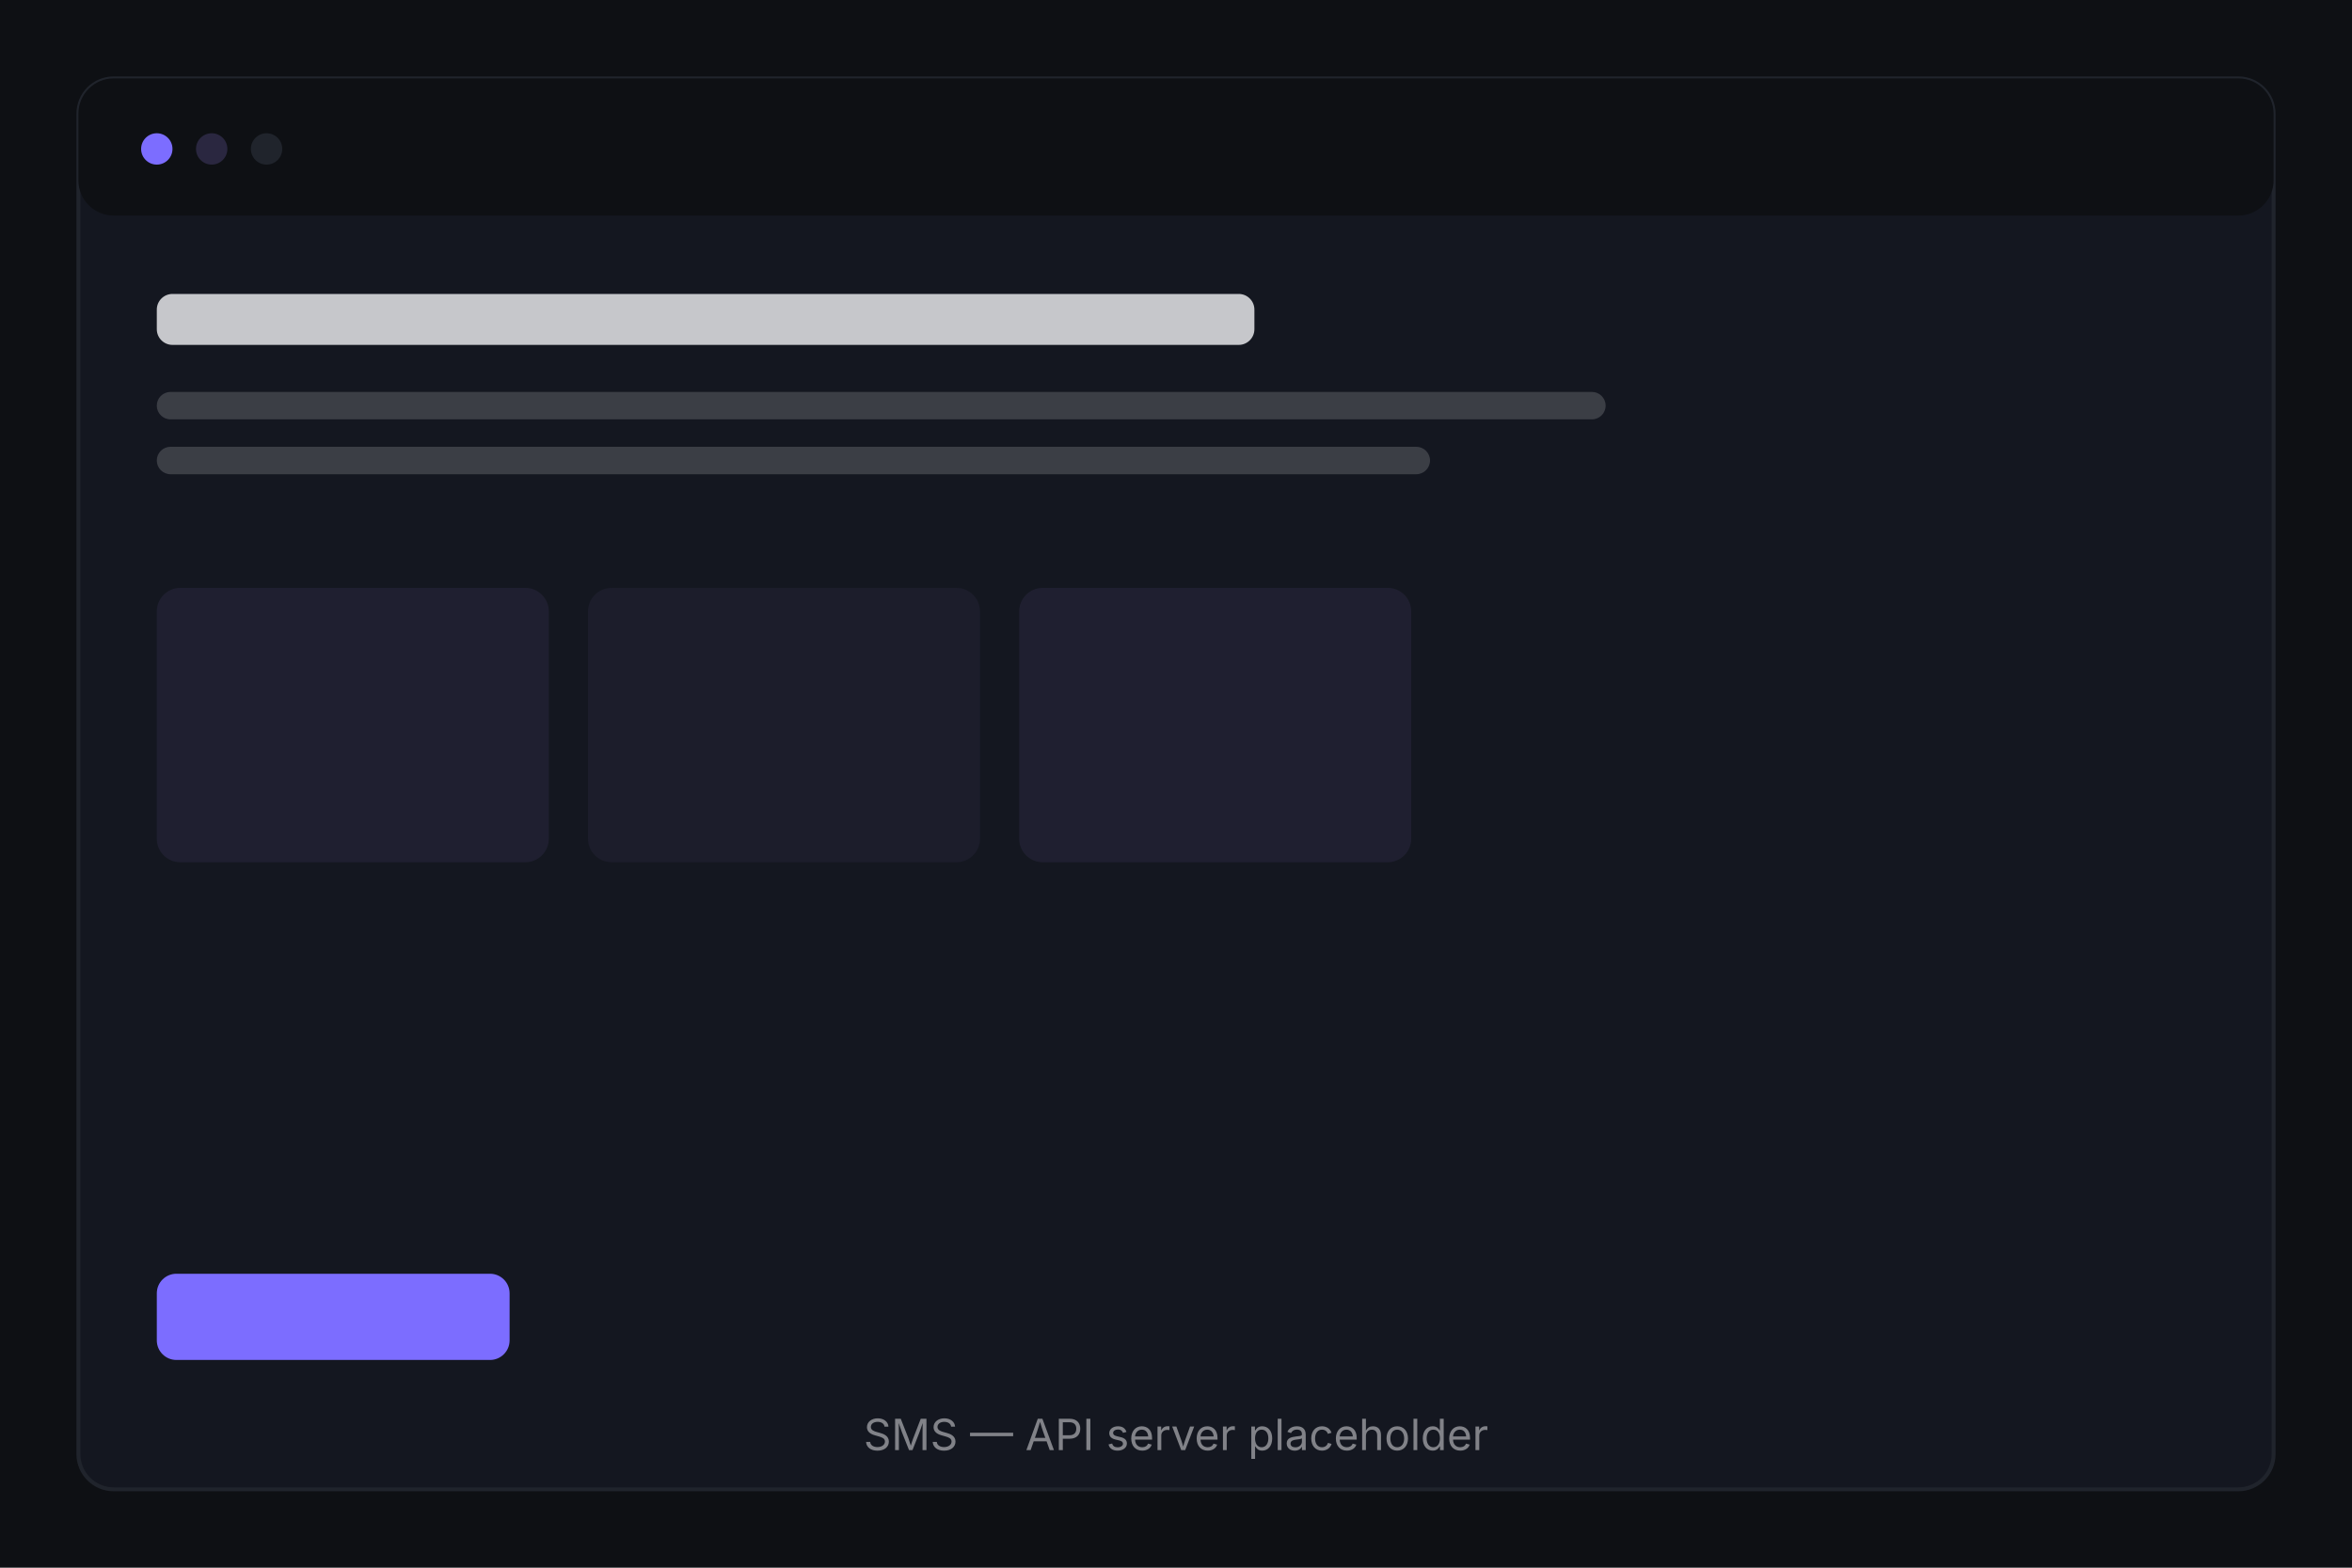
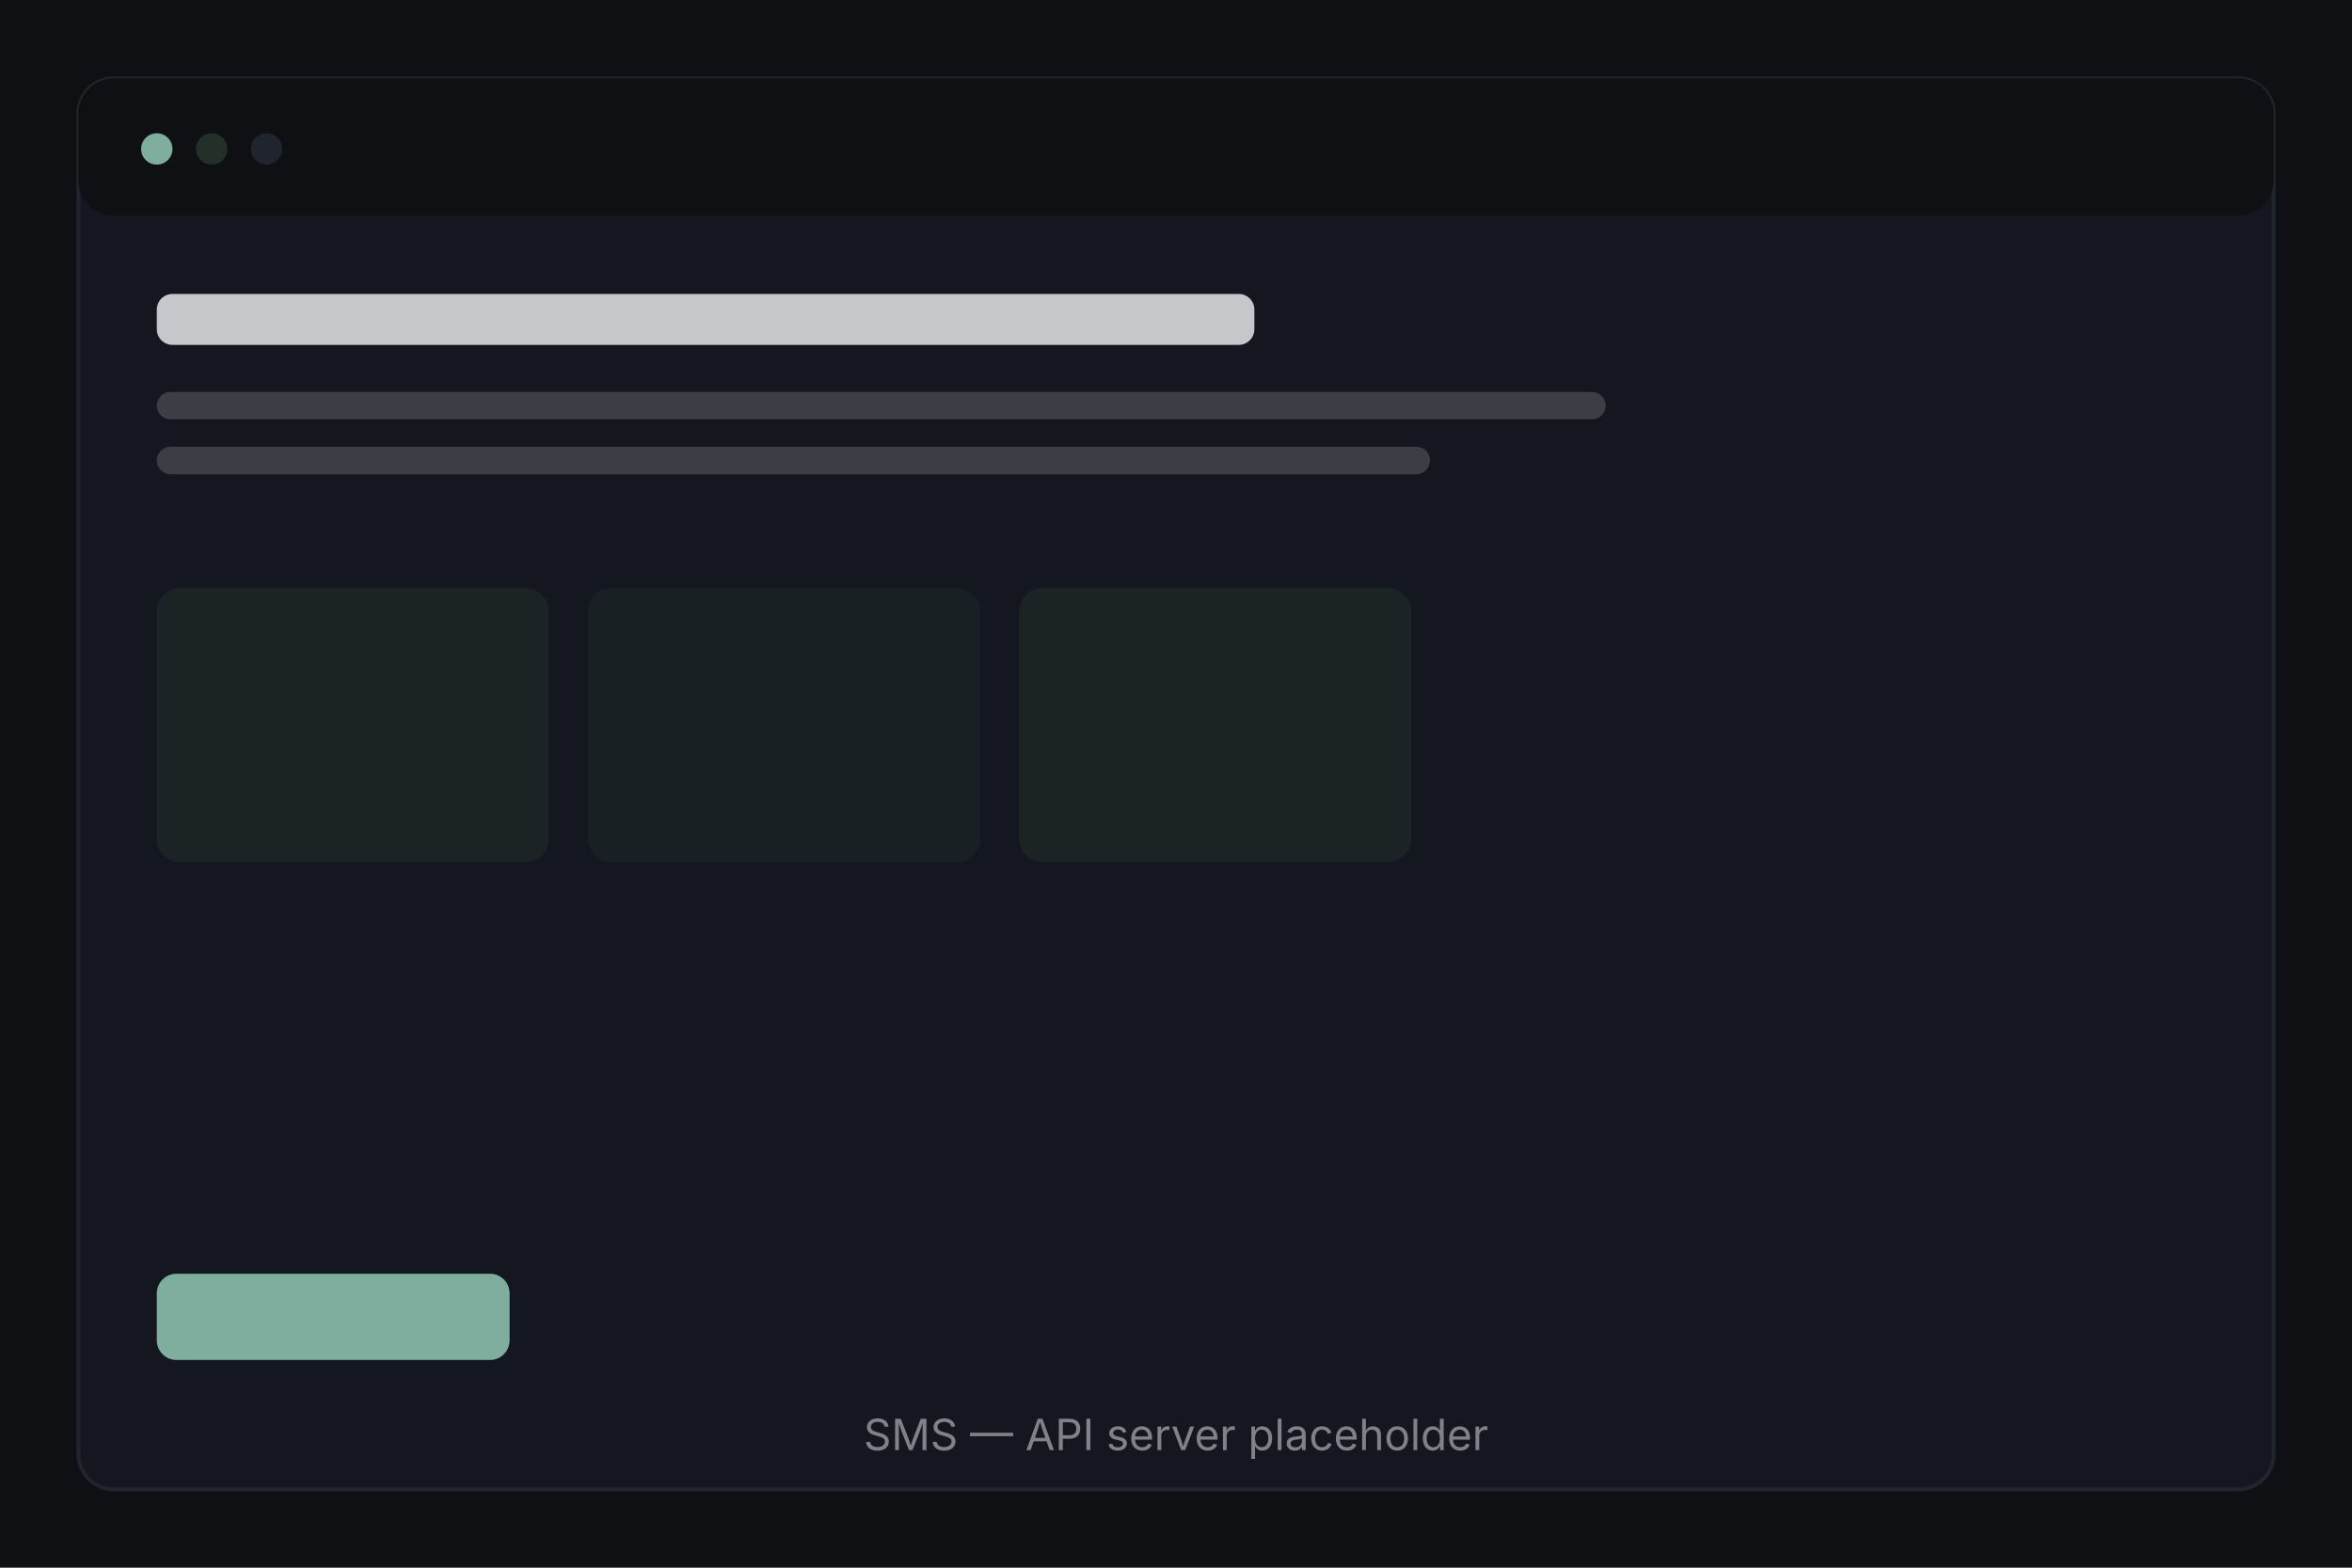
<svg xmlns="http://www.w3.org/2000/svg" width="1200" height="800" viewBox="0 0 1200 800" role="img" aria-label="Student Management System placeholder">
  <rect width="1200" height="800" fill="#0e1014" />
  <rect x="40" y="40" width="1120" height="720" rx="18" fill="#141720" stroke="#20242c" stroke-width="2" />
  <rect x="40" y="40" width="1120" height="70" rx="18" fill="#0e1014" />
-   <circle cx="80" cy="76" r="8" fill="#7c6dff" />
-   <circle cx="108" cy="76" r="8" fill="#2a2740" />
+   <circle cx="80" cy="76" r="8" fill="#7fae9e" />
+   <circle cx="108" cy="76" r="8" fill="#223029" />
  <circle cx="136" cy="76" r="8" fill="#20242c" />
  <rect x="80" y="150" width="560" height="26" rx="8" fill="#edeef0" opacity="0.82" />
  <rect x="80" y="200" width="739.2" height="14" rx="7" fill="#edeef0" opacity="0.18" />
  <rect x="80" y="228" width="649.6" height="14" rx="7" fill="#edeef0" opacity="0.18" />
-   <rect x="80" y="300" width="200" height="140" rx="12" fill="#2a2740" opacity="0.5" />
-   <rect x="300" y="300" width="200" height="140" rx="12" fill="#2a2740" opacity="0.35" />
-   <rect x="520" y="300" width="200" height="140" rx="12" fill="#2a2740" opacity="0.5" />
-   <rect x="80" y="650" width="180" height="44" rx="10" fill="#7c6dff" />
+   <rect x="80" y="300" width="200" height="140" rx="12" fill="#223029" opacity="0.5" />
+   <rect x="300" y="300" width="200" height="140" rx="12" fill="#223029" opacity="0.35" />
+   <rect x="520" y="300" width="200" height="140" rx="12" fill="#223029" opacity="0.5" />
+   <rect x="80" y="650" width="180" height="44" rx="10" fill="#7fae9e" />
  <text x="600" y="740" text-anchor="middle" font-family="Inter, sans-serif" font-size="22" fill="#edeef0" opacity="0.5">SMS — API server placeholder</text>
</svg>
